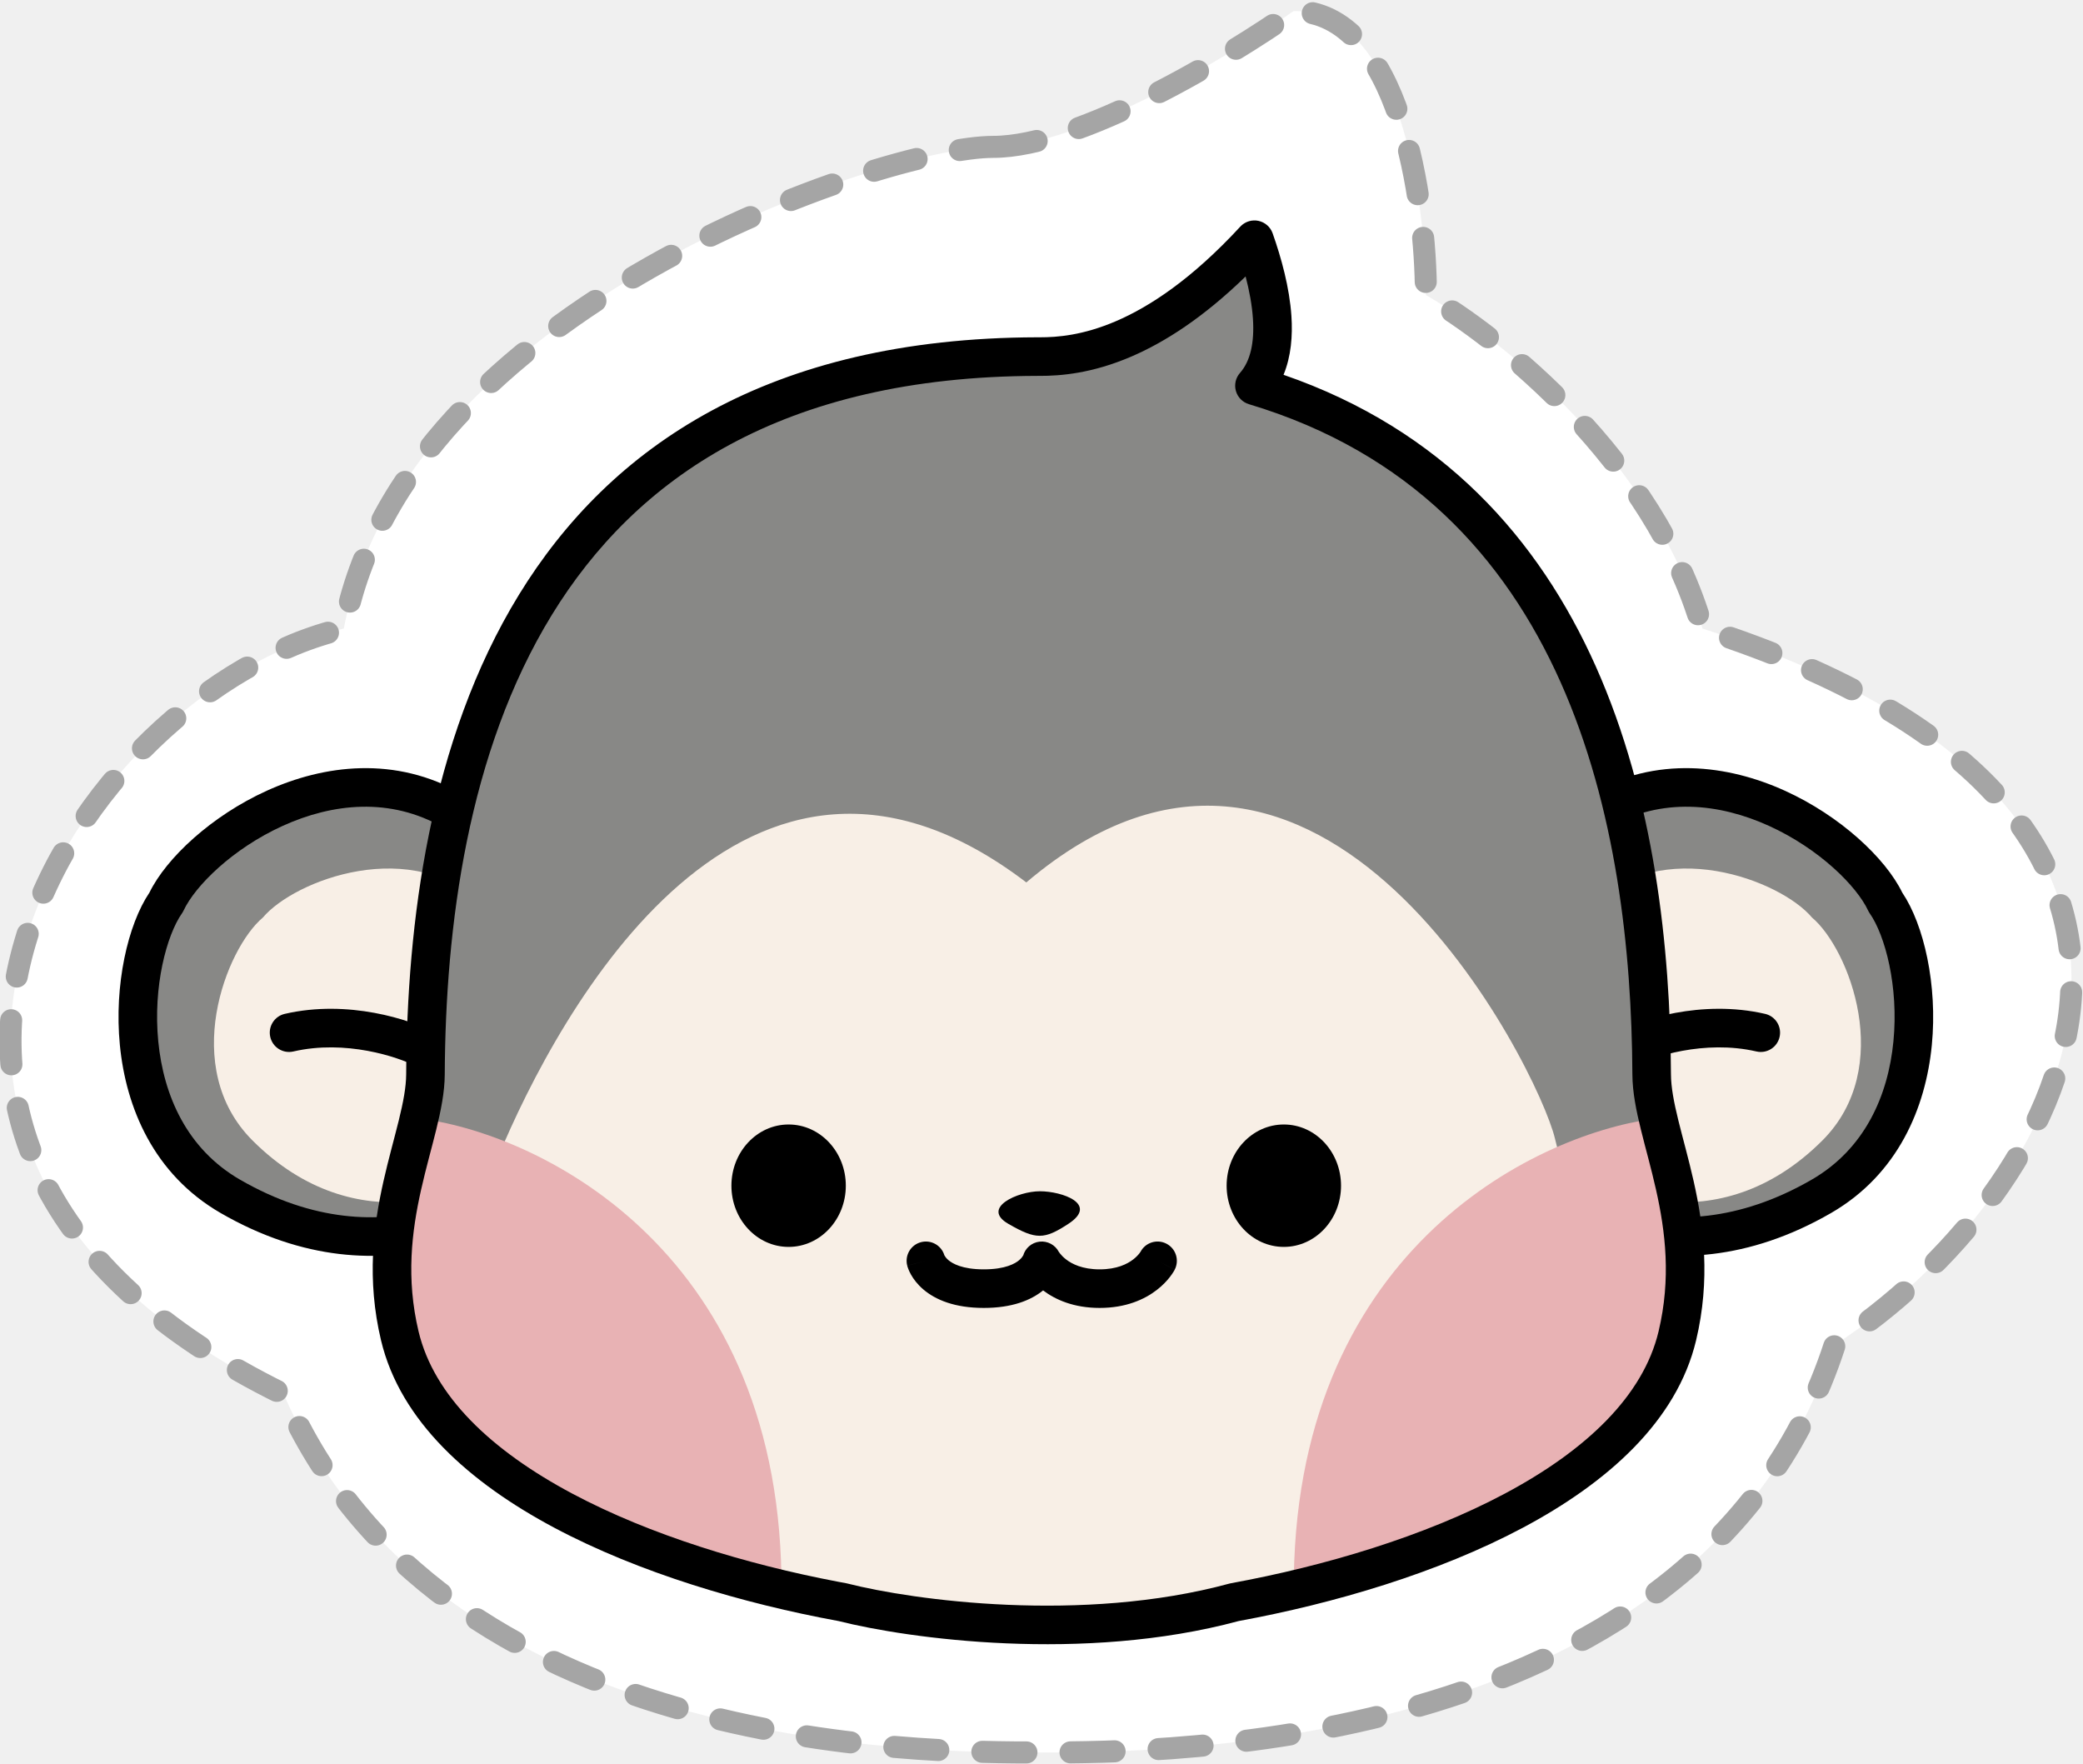
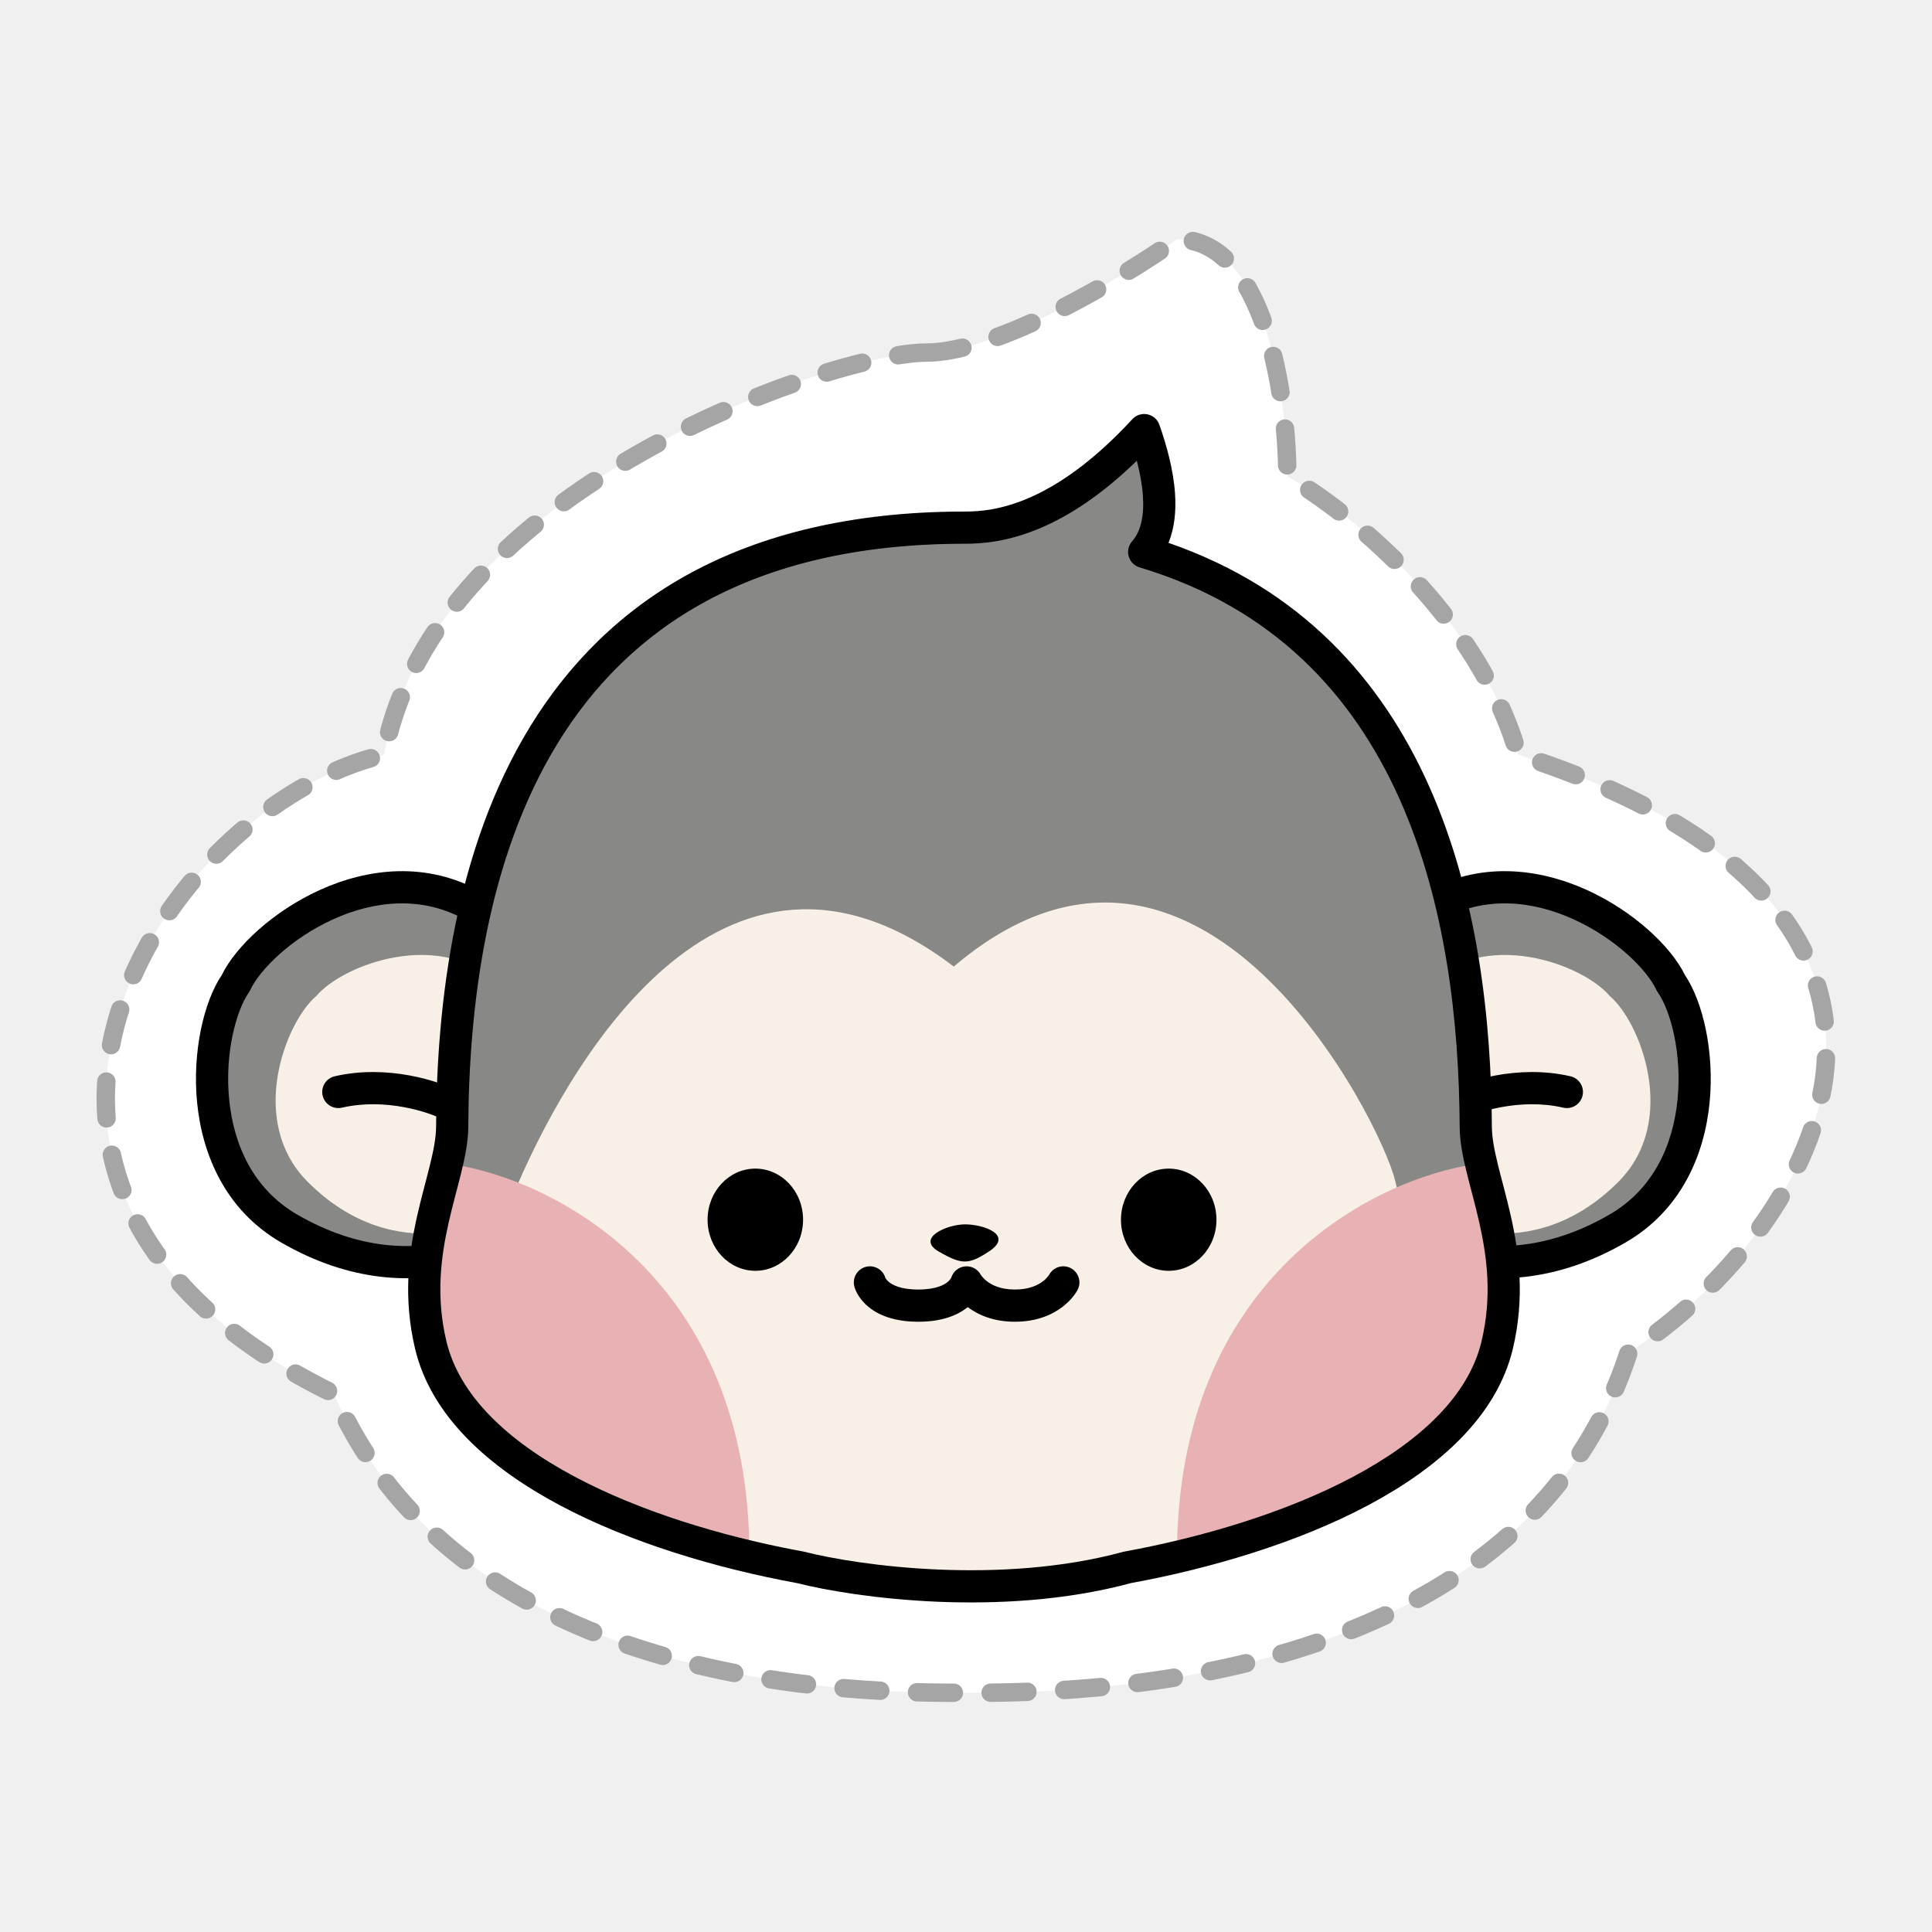
- <svg xmlns="http://www.w3.org/2000/svg" width="378" height="320" viewBox="0 0 378 320" fill="none">
-   <path d="M180.214 26.652C195.923 26.652 223.123 10.217 234.76 2C253.96 2 258.76 36.364 258.76 53.546C271.851 61.017 300.215 83.577 308.942 114.057C413.67 147.674 374.397 217.149 332.942 244.043C308.942 318 210.76 318 188.942 318C167.123 318 79.848 318 51.485 253.007C-40.152 208.184 14.395 125.262 62.395 114.057C73.305 55.787 160.578 26.652 180.214 26.652Z" fill="white" stroke="#A5A5A5" stroke-width="4" stroke-linecap="round" stroke-linejoin="round" stroke-dasharray="8 8" />
-   <path d="M36.563 156.174C44.118 147.315 72.945 136.263 90.618 153.678C116.069 178.757 102.944 207.657 96.18 214.686L96.185 214.69C96.146 214.729 96.104 214.766 96.063 214.806C96.023 214.846 95.986 214.887 95.946 214.925L95.942 214.921C88.809 221.586 59.481 234.52 34.03 209.44C16.357 192.025 27.573 163.619 36.563 156.174Z" fill="#888886" />
-   <path d="M335.95 155.313C344.921 162.852 356.114 191.617 338.478 209.253C313.081 234.65 283.816 221.552 276.698 214.803L276.693 214.808C276.654 214.768 276.616 214.727 276.576 214.686C276.536 214.647 276.494 214.609 276.455 214.569L276.46 214.565C269.71 207.447 256.613 178.182 282.01 152.785C299.645 135.149 328.411 146.341 335.95 155.313Z" fill="#888886" />
-   <path d="M328.816 166.486C335.544 172.141 343.938 193.715 330.712 206.941C311.664 225.989 289.715 216.166 284.377 211.104L284.373 211.108C284.344 211.078 284.315 211.047 284.285 211.016C284.255 210.987 284.224 210.958 284.194 210.929L284.198 210.925C279.136 205.587 269.313 183.638 288.361 164.59C301.587 151.364 323.161 159.758 328.816 166.486Z" fill="#F8EFE6" />
-   <path d="M47.712 166.486C40.984 172.141 32.59 193.715 45.816 206.941C64.864 225.989 86.813 216.166 92.151 211.104L92.155 211.108C92.184 211.078 92.213 211.047 92.242 211.016C92.273 210.987 92.304 210.958 92.333 210.929L92.33 210.925C97.392 205.587 107.215 183.638 88.167 164.59C74.941 151.364 53.367 159.758 47.712 166.486Z" fill="#F8EFE6" />
-   <path d="M188.671 64.706C283.773 64.923 299.466 141.132 299.725 194.959C299.779 206.05 309.318 221.716 304.382 242.416C295.609 279.196 222.051 295.024 188.467 293.917C154.883 295.024 81.325 279.196 72.553 242.416C67.616 221.716 77.154 206.05 77.208 194.959C77.468 141.132 93.161 64.923 188.263 64.706V64.704C188.331 64.704 188.399 64.705 188.466 64.705C188.534 64.705 188.603 64.704 188.671 64.704V64.706Z" fill="#888886" />
-   <path d="M328.765 214.057C338.409 208.489 342.636 198.803 343.596 188.979C344.572 178.991 342.08 169.711 339.297 165.73C339.181 165.564 339.08 165.389 338.995 165.206C336.939 160.805 330.148 154.007 321.01 149.858C312.022 145.777 301.52 144.596 291.876 150.164L291.256 150.526C278.356 158.176 272.329 168.208 269.891 177.603C269.405 179.473 267.494 180.597 265.623 180.111C263.752 179.626 262.629 177.715 263.114 175.844C265.996 164.742 273.126 153.143 287.677 144.51L288.376 144.101C300.579 137.056 313.588 138.8 323.904 143.484C333.924 148.033 342.134 155.683 345.203 161.97C349.114 167.772 351.634 178.707 350.564 189.66C349.462 200.935 344.468 213.074 332.265 220.12C317.243 228.793 303.375 229.229 292.144 226.124C290.281 225.609 289.188 223.681 289.703 221.819C290.218 219.955 292.146 218.862 294.01 219.377C303.513 222.004 315.438 221.752 328.765 214.057Z" fill="black" />
-   <path d="M320.315 183.975C308.755 181.307 297.521 185.043 293.171 187.312C291.457 188.206 290.793 190.32 291.687 192.034C292.581 193.747 294.695 194.412 296.409 193.518C299.801 191.749 309.3 188.618 318.741 190.796C320.625 191.231 322.504 190.056 322.938 188.172C323.373 186.289 322.199 184.41 320.315 183.975Z" fill="black" />
-   <path d="M51.669 183.975C63.23 181.307 74.464 185.043 78.814 187.312C80.527 188.206 81.192 190.32 80.298 192.034C79.404 193.747 77.289 194.412 75.575 193.518C72.184 191.749 62.685 188.618 53.243 190.796C51.36 191.231 49.481 190.056 49.046 188.172C48.611 186.289 49.786 184.41 51.669 183.975Z" fill="black" />
-   <path d="M43.554 214.057C33.91 208.489 29.682 198.803 28.722 188.979C27.746 178.991 30.238 169.711 33.021 165.73C33.137 165.564 33.238 165.389 33.324 165.206C35.38 160.805 42.17 154.007 51.308 149.858C60.297 145.777 70.799 144.596 80.443 150.164L81.062 150.526C93.962 158.176 99.989 168.208 102.427 177.603C102.913 179.473 104.824 180.597 106.695 180.111C108.566 179.626 109.689 177.715 109.204 175.844C106.323 164.742 99.192 153.143 84.641 144.51L83.943 144.101C71.739 137.056 58.73 138.8 48.414 143.484C38.395 148.033 30.185 155.683 27.116 161.97C23.204 167.772 20.685 178.707 21.755 189.66C22.857 200.935 27.85 213.074 40.054 220.12C55.076 228.793 68.944 229.229 80.175 226.124C82.037 225.609 83.13 223.681 82.615 221.819C82.1 219.955 80.172 218.862 78.309 219.377C68.805 222.004 56.88 221.752 43.554 214.057Z" fill="black" />
-   <path d="M188.672 64.706C283.774 64.923 299.467 141.132 299.727 194.959C299.78 206.05 309.319 221.717 304.382 242.416C295.609 279.197 222.048 295.025 188.465 293.917C154.88 295.023 81.325 279.195 72.553 242.416C67.616 221.717 77.155 206.05 77.209 194.959C77.469 141.132 93.162 64.923 188.264 64.706V64.704C188.331 64.704 188.399 64.705 188.467 64.705C188.535 64.705 188.604 64.704 188.672 64.704V64.706Z" fill="#F8EFE6" />
-   <path d="M186.245 160.123C135.253 121.249 101.428 183.347 90.321 210.104C79.214 249.484 101.428 265.135 119.098 283.31C57 260.086 70.126 217.677 77.194 198.998C75.68 181.832 81.233 57.131 186.245 63.694C195.78 64.29 206.439 63.694 227.825 43.5C234.711 57.131 229.663 63.694 227.825 70.762C293.285 90.894 298.555 147.664 299.839 198.998C317.509 250.998 282.169 276.242 252.382 283.31C299.334 264.63 285.198 219.192 282.169 206.57C279.139 193.949 239.76 114.685 186.245 160.123Z" fill="#888886" />
-   <path d="M141.817 288.863C142.221 227.472 98.567 206.066 76.689 203.036C71.641 210.778 69.225 236.862 73.155 244.94C82.243 263.62 93.35 273.717 141.817 288.863Z" fill="#E8B2B4" />
-   <path d="M234.78 288.863C234.376 227.472 278.029 206.066 299.907 203.036C304.955 210.778 307.371 236.862 303.441 244.94C294.353 263.62 283.246 273.717 234.78 288.863Z" fill="#E8B2B4" />
-   <path d="M225.232 40.963C226.059 40.177 227.223 39.84 228.349 40.072C229.551 40.32 230.536 41.178 230.944 42.335C232.506 46.761 234.008 52.152 234.354 57.371C234.588 60.904 234.308 64.657 232.921 68.011C261.818 77.984 279.286 97.882 289.543 120.828C300.24 144.758 303.116 172.014 303.226 194.942C303.238 197.274 303.754 199.992 304.569 203.306C305.342 206.45 306.452 210.367 307.341 214.316C309.173 222.465 310.428 232.149 307.786 243.227C304.283 257.914 291.666 269.065 276.352 277.216C260.963 285.406 242.134 290.96 224.786 294.148C196.604 301.754 164.809 297.343 152.186 294.155C134.828 290.968 115.982 285.412 100.583 277.216C85.269 269.065 72.651 257.914 69.148 243.227C66.506 232.149 67.762 222.465 69.594 214.316C70.483 210.367 71.592 206.45 72.365 203.306C73.18 199.992 73.697 197.274 73.709 194.942C73.84 167.813 77.84 134.526 94.187 107.898C110.7 81.001 139.541 61.342 188.161 61.206C188.195 61.205 188.229 61.204 188.263 61.204C188.311 61.204 188.356 61.205 188.389 61.205H188.545C188.578 61.205 188.624 61.204 188.672 61.204C188.692 61.204 188.713 61.205 188.733 61.205C191.811 61.208 196.491 60.866 202.521 58.276C208.615 55.659 216.259 50.672 225.071 41.126L225.232 40.963ZM226.04 50.164C218.337 57.656 211.347 62.103 205.284 64.708C198.115 67.787 192.415 68.214 188.664 68.206C188.644 68.206 188.623 68.204 188.603 68.204C188.544 68.204 188.69 68.205 188.471 68.205H188.464C188.244 68.205 188.393 68.204 188.331 68.204C188.311 68.204 188.291 68.206 188.271 68.206C141.846 68.312 115.317 86.86 100.153 111.56C84.813 136.548 80.838 168.279 80.709 194.975C80.693 198.19 79.996 201.589 79.163 204.978C78.287 208.539 77.31 211.911 76.424 215.852C74.707 223.484 73.663 231.983 75.958 241.603C78.757 253.339 89.159 263.205 103.871 271.036C118.01 278.561 135.479 283.849 151.962 286.993L153.553 287.29L153.786 287.342C165.691 290.371 196.373 294.609 223.095 287.355L223.382 287.29C240.326 284.188 258.468 278.804 273.063 271.036C287.775 263.205 298.178 253.339 300.977 241.603C303.272 231.983 302.226 223.484 300.51 215.852C299.624 211.911 298.648 208.539 297.772 204.978C296.938 201.589 296.242 198.19 296.226 194.975C296.118 172.479 293.278 146.339 283.152 123.685C273.081 101.156 255.828 82.09 226.638 73.341C225.495 72.998 224.606 72.096 224.278 70.949C223.95 69.802 224.23 68.566 225.019 67.672C226.893 65.548 227.659 62.21 227.369 57.834C227.204 55.349 226.71 52.732 226.04 50.164Z" fill="black" />
-   <path d="M153.49 215.153C153.49 221.287 148.842 226.26 143.109 226.26C137.376 226.26 132.729 221.287 132.729 215.153C132.729 209.019 137.376 204.046 143.109 204.046C148.842 204.046 153.49 209.019 153.49 215.153Z" fill="black" />
-   <path d="M243.355 215.153C243.355 221.287 238.708 226.26 232.975 226.26C227.242 226.26 222.594 221.287 222.594 215.153C222.594 209.019 227.242 204.046 232.975 204.046C238.708 204.046 243.355 209.019 243.355 215.153Z" fill="black" />
-   <path d="M167.152 225.395C168.968 224.928 170.818 225.976 171.365 227.749C171.373 227.768 171.392 227.806 171.422 227.861C171.51 228.017 171.708 228.315 172.098 228.649C172.826 229.272 174.598 230.333 178.532 230.333C182.467 230.333 184.24 229.272 184.968 228.649C185.358 228.315 185.556 228.017 185.644 227.861C185.685 227.787 185.703 227.743 185.705 227.738C185.704 227.74 185.699 227.754 185.691 227.781C185.686 227.795 185.68 227.813 185.674 227.835C185.671 227.846 185.668 227.858 185.664 227.871C185.663 227.878 185.66 227.884 185.658 227.891C185.657 227.894 185.656 227.898 185.655 227.902C185.655 227.903 185.655 227.906 185.654 227.907V227.908C186.018 226.503 187.211 225.468 188.653 225.306C190.095 225.145 191.486 225.889 192.152 227.177C192.15 227.175 192.15 227.172 192.149 227.17C192.146 227.166 192.144 227.161 192.142 227.157C192.138 227.15 192.134 227.143 192.131 227.138C192.125 227.127 192.121 227.119 192.119 227.116C192.116 227.111 192.122 227.12 192.137 227.144C192.167 227.191 192.232 227.292 192.338 227.429C192.551 227.703 192.917 228.113 193.466 228.536C194.522 229.35 196.405 230.333 199.553 230.333C202.701 230.333 204.584 229.35 205.64 228.536C206.189 228.113 206.555 227.703 206.768 227.429C206.874 227.292 206.94 227.191 206.97 227.144C206.984 227.121 206.99 227.111 206.986 227.116C206.985 227.119 206.981 227.127 206.975 227.138C206.972 227.143 206.968 227.15 206.964 227.157C206.962 227.161 206.96 227.166 206.957 227.17C206.956 227.172 206.955 227.175 206.954 227.177C207.84 225.463 209.947 224.789 211.663 225.671C213.382 226.555 214.059 228.665 213.176 230.384L210.063 228.784C213.059 230.325 213.171 230.384 213.174 230.388C213.174 230.389 213.173 230.391 213.172 230.392C213.171 230.395 213.169 230.398 213.167 230.401C213.164 230.406 213.162 230.412 213.158 230.418C213.152 230.431 213.144 230.445 213.136 230.46C213.12 230.491 213.1 230.526 213.077 230.566C213.032 230.645 212.974 230.744 212.903 230.859C212.759 231.087 212.561 231.381 212.3 231.718C211.779 232.39 211.001 233.243 209.912 234.081C207.692 235.792 204.32 237.333 199.553 237.333C194.854 237.333 191.512 235.834 189.29 234.153C187.059 235.962 183.636 237.333 178.532 237.333C173.255 237.333 169.771 235.87 167.548 233.969C166.463 233.041 165.76 232.077 165.317 231.286C165.096 230.893 164.94 230.544 164.832 230.266C164.778 230.127 164.737 230.004 164.704 229.902C164.688 229.85 164.674 229.804 164.662 229.763C164.656 229.742 164.651 229.723 164.646 229.705C164.643 229.696 164.641 229.687 164.639 229.679C164.638 229.675 164.637 229.671 164.636 229.667C164.635 229.665 164.634 229.662 164.634 229.661C164.633 229.658 164.656 229.65 168.023 228.784L164.633 229.656C164.152 227.783 165.279 225.876 167.152 225.395ZM171.41 227.908C171.41 227.908 171.41 227.903 171.409 227.902C171.408 227.898 171.407 227.894 171.406 227.891C171.405 227.884 171.403 227.878 171.402 227.871C171.398 227.858 171.395 227.846 171.392 227.835C171.385 227.813 171.38 227.795 171.375 227.781C171.374 227.777 171.373 227.774 171.372 227.772C171.386 227.817 171.398 227.862 171.41 227.908Z" fill="black" />
-   <path d="M182.991 222.079C188.029 224.98 189.48 224.942 193.869 222.079C199.404 218.47 192.724 216.163 188.716 216.163C184.708 216.163 177.952 219.178 182.991 222.079Z" fill="black" />
+ <svg xmlns="http://www.w3.org/2000/svg" width="420" height="420" viewBox="0 0 420 420" fill="none">
+   <path d="M201.306 76.653C217.015 76.653 244.216 60.218 255.852 52C275.052 52 279.852 86.364 279.852 103.546C292.943 111.017 321.307 133.577 330.034 164.057C434.762 197.674 395.489 267.149 354.034 294.043C330.034 368 231.852 368 210.034 368C188.215 368 100.941 368 72.578 303.007C-19.059 258.184 35.487 175.262 83.488 164.057C94.397 105.787 181.67 76.653 201.306 76.653Z" fill="white" stroke="#A5A5A5" stroke-width="4" stroke-linecap="round" stroke-linejoin="round" stroke-dasharray="8 8" />
+   <path d="M57.656 206.174C65.211 197.315 94.037 186.263 111.71 203.678C137.162 228.757 124.036 257.657 117.273 264.686L117.277 264.69C117.238 264.729 117.196 264.766 117.156 264.806C117.116 264.846 117.078 264.887 117.038 264.925L117.034 264.921C109.901 271.586 80.573 284.52 55.122 259.44C37.449 242.025 48.665 213.619 57.656 206.174Z" fill="#888886" />
+   <path d="M357.042 205.313C366.014 212.852 377.206 241.617 359.57 259.253C334.173 284.65 304.908 271.552 297.79 264.803L297.786 264.808C297.746 264.768 297.708 264.727 297.669 264.686C297.628 264.646 297.586 264.609 297.547 264.569L297.552 264.565C290.803 257.447 277.705 228.181 303.102 202.784C320.738 185.149 349.503 196.341 357.042 205.313Z" fill="#888886" />
+   <path d="M349.908 216.486C356.636 222.141 365.031 243.715 351.804 256.941C332.756 275.989 310.807 266.166 305.469 261.104L305.465 261.108C305.436 261.078 305.408 261.047 305.378 261.016C305.347 260.987 305.316 260.958 305.287 260.929L305.29 260.925C300.228 255.587 290.405 233.638 309.453 214.59C322.68 201.364 344.254 209.758 349.908 216.486Z" fill="#F8EFE6" />
+   <path d="M68.805 216.486C62.076 222.141 53.682 243.715 66.908 256.941C85.956 275.989 107.905 266.166 113.244 261.104L113.247 261.108C113.276 261.078 113.305 261.047 113.335 261.016C113.365 260.987 113.396 260.958 113.426 260.929L113.422 260.925C118.484 255.587 128.307 233.638 109.259 214.59C96.033 201.364 74.459 209.758 68.805 216.486Z" fill="#F8EFE6" />
+   <path d="M209.764 114.706C304.865 114.923 320.558 191.132 320.818 244.959C320.871 256.05 330.411 271.716 325.474 292.416C316.702 329.196 243.144 345.024 209.559 343.917C175.976 345.024 102.418 329.196 93.645 292.416C88.708 271.716 98.247 256.05 98.3 244.959C98.56 191.132 114.253 114.923 209.355 114.706V114.704C209.423 114.704 209.491 114.705 209.559 114.705C209.627 114.705 209.695 114.704 209.764 114.704V114.706Z" fill="#888886" />
+   <path d="M349.857 264.057C359.501 258.489 363.729 248.803 364.689 238.979C365.665 228.991 363.173 219.711 360.389 215.73C360.274 215.564 360.173 215.389 360.087 215.206C358.031 210.805 351.24 204.007 342.102 199.858C333.114 195.777 322.612 194.596 312.968 200.164L312.348 200.526C299.449 208.176 293.421 218.208 290.983 227.603C290.498 229.473 288.587 230.597 286.716 230.111C284.845 229.626 283.721 227.715 284.207 225.844C287.088 214.742 294.218 203.143 308.769 194.51L309.468 194.101C321.671 187.056 334.681 188.8 344.996 193.484C355.016 198.033 363.226 205.683 366.295 211.97C370.206 217.772 372.726 228.707 371.656 239.66C370.554 250.935 365.56 263.074 353.357 270.12C338.335 278.793 324.467 279.229 313.236 276.124C311.373 275.609 310.28 273.681 310.795 271.819C311.31 269.955 313.239 268.862 315.102 269.377C324.605 272.004 336.53 271.752 349.857 264.057Z" fill="black" />
+   <path d="M341.408 233.975C329.847 231.307 318.613 235.043 314.263 237.312C312.55 238.206 311.885 240.32 312.779 242.034C313.673 243.747 315.788 244.412 317.501 243.518C320.893 241.749 330.392 238.618 339.833 240.796C341.717 241.231 343.596 240.056 344.031 238.172C344.465 236.289 343.291 234.41 341.408 233.975Z" fill="black" />
+   <path d="M72.761 233.975C84.322 231.307 95.556 235.043 99.906 237.312C101.619 238.206 102.284 240.32 101.39 242.034C100.496 243.747 98.381 244.412 96.668 243.518C93.276 241.749 83.777 238.618 74.335 240.796C72.452 241.231 70.573 240.056 70.138 238.172C69.704 236.289 70.878 234.41 72.761 233.975Z" fill="black" />
+   <path d="M64.646 264.057C55.002 258.489 50.774 248.803 49.814 238.979C48.838 228.991 51.33 219.711 54.114 215.73C54.229 215.564 54.33 215.389 54.416 215.206C56.472 210.805 63.263 204.007 72.401 199.858C81.389 195.777 91.891 194.596 101.535 200.164L102.155 200.526C115.054 208.176 121.082 218.208 123.52 227.603C124.005 229.473 125.916 230.597 127.787 230.111C129.658 229.626 130.782 227.715 130.296 225.844C127.415 214.742 120.285 203.143 105.734 194.51L105.035 194.101C92.832 187.056 79.822 188.8 69.507 193.484C59.487 198.033 51.277 205.683 48.208 211.97C44.297 217.772 41.777 228.707 42.847 239.66C43.949 250.935 48.943 263.074 61.146 270.12C76.168 278.793 90.036 279.229 101.267 276.124C103.13 275.609 104.223 273.681 103.708 271.819C103.193 269.955 101.264 268.862 99.401 269.377C89.898 272.004 77.973 271.752 64.646 264.057Z" fill="black" />
+   <path d="M209.764 114.706C304.866 114.923 320.559 191.132 320.819 244.959C320.873 256.05 330.411 271.717 325.474 292.416C316.702 329.197 243.14 345.025 209.557 343.917C175.972 345.023 102.417 329.195 93.645 292.416C88.708 271.717 98.248 256.05 98.301 244.959C98.561 191.132 114.254 114.923 209.356 114.706V114.704C209.424 114.704 209.491 114.705 209.559 114.705C209.627 114.705 209.696 114.704 209.764 114.704V114.706Z" fill="#F8EFE6" />
+   <path d="M207.337 210.123C156.346 171.249 122.52 233.347 111.413 260.104C100.306 299.484 122.52 315.135 140.19 333.31C78.092 310.086 91.218 267.677 98.287 248.998C96.772 231.832 102.325 107.131 207.337 113.694C216.872 114.29 227.531 113.694 248.917 93.5C255.804 107.131 250.755 113.694 248.917 120.762C314.377 140.894 319.648 197.664 320.931 248.998C338.601 300.998 303.261 326.242 273.474 333.31C320.426 314.63 306.29 269.192 303.261 256.57C300.232 243.949 260.852 164.685 207.337 210.123Z" fill="#888886" />
+   <path d="M162.909 338.863C163.313 277.472 119.659 256.066 97.782 253.036C92.733 260.778 90.318 286.862 94.248 294.94C103.335 313.62 114.442 323.717 162.909 338.863Z" fill="#E8B2B4" />
+   <path d="M255.872 338.863C255.468 277.472 299.122 256.066 320.999 253.036C326.048 260.778 328.463 286.862 324.533 294.94C315.446 313.62 304.339 323.717 255.872 338.863Z" fill="#E8B2B4" />
+   <path d="M246.324 90.963C247.151 90.177 248.315 89.84 249.442 90.072C250.643 90.32 251.628 91.178 252.036 92.335C253.599 96.761 255.101 102.152 255.446 107.371C255.681 110.904 255.4 114.657 254.013 118.011C282.91 127.984 300.378 147.882 310.635 170.828C321.332 194.758 324.208 222.014 324.319 244.942C324.33 247.274 324.846 249.992 325.661 253.306C326.435 256.45 327.545 260.367 328.433 264.316C330.265 272.465 331.52 282.149 328.878 293.227C325.375 307.914 312.759 319.065 297.445 327.216C282.056 335.406 263.226 340.96 245.878 344.148C217.696 351.754 185.901 347.343 173.279 344.155C155.92 340.968 137.075 335.412 121.675 327.216C106.361 319.065 93.743 307.914 90.24 293.227C87.598 282.149 88.854 272.465 90.687 264.316C91.575 260.367 92.684 256.45 93.457 253.306C94.273 249.992 94.79 247.274 94.801 244.942C94.932 217.813 98.933 184.526 115.279 157.898C131.792 131.001 160.633 111.342 209.253 111.206C209.287 111.205 209.321 111.204 209.356 111.204C209.403 111.204 209.449 111.205 209.482 111.205H209.637C209.67 111.205 209.716 111.204 209.764 111.204C209.784 111.204 209.805 111.204 209.825 111.205C212.903 111.208 217.583 110.866 223.613 108.276C229.707 105.659 237.352 100.672 246.163 91.126L246.324 90.963ZM247.132 100.164C239.429 107.656 232.439 112.104 226.376 114.708C219.207 117.787 213.508 118.214 209.756 118.206C209.736 118.206 209.716 118.204 209.695 118.204C209.636 118.204 209.782 118.205 209.564 118.205H209.556C209.337 118.205 209.485 118.204 209.423 118.204C209.403 118.204 209.383 118.206 209.363 118.206C162.938 118.312 136.409 136.86 121.245 161.56C105.905 186.548 101.93 218.279 101.801 244.975C101.785 248.19 101.089 251.589 100.255 254.978C99.379 258.539 98.402 261.911 97.516 265.852C95.8 273.484 94.755 281.983 97.05 291.603C99.849 303.339 110.251 313.205 124.963 321.036C139.102 328.561 156.571 333.849 173.054 336.993L174.646 337.29L174.878 337.342C186.783 340.371 217.465 344.609 244.188 337.355L244.474 337.29C261.418 334.188 279.56 328.804 294.155 321.036C308.868 313.205 319.27 303.339 322.07 291.603C324.364 281.983 323.319 273.484 321.603 265.852C320.717 261.911 319.74 258.539 318.864 254.978C318.031 251.589 317.334 248.19 317.319 244.975C317.21 222.479 314.371 196.339 304.244 173.685C294.174 151.156 276.92 132.09 247.731 123.341C246.588 122.998 245.698 122.096 245.37 120.949C245.043 119.802 245.322 118.566 246.112 117.672C247.985 115.548 248.751 112.21 248.461 107.834C248.297 105.349 247.802 102.732 247.132 100.164Z" fill="black" />
+   <path d="M174.582 265.153C174.582 271.287 169.935 276.26 164.202 276.26C158.469 276.26 153.821 271.287 153.821 265.153C153.821 259.019 158.469 254.046 164.202 254.046C169.935 254.046 174.582 259.019 174.582 265.153Z" fill="black" />
+   <path d="M264.447 265.153C264.447 271.287 259.8 276.26 254.067 276.26C248.334 276.26 243.687 271.287 243.687 265.153C243.687 259.019 248.334 254.046 254.067 254.046C259.8 254.046 264.447 259.019 264.447 265.153Z" fill="black" />
+   <path d="M188.244 275.395C190.061 274.928 191.91 275.976 192.458 277.749C192.466 277.768 192.484 277.806 192.514 277.861C192.602 278.017 192.8 278.315 193.19 278.649C193.919 279.272 195.69 280.333 199.625 280.333C203.56 280.333 205.332 279.272 206.06 278.649C206.45 278.315 206.648 278.017 206.736 277.861C206.777 277.787 206.795 277.743 206.798 277.738C206.796 277.74 206.791 277.754 206.783 277.781C206.778 277.795 206.773 277.813 206.766 277.835C206.763 277.846 206.76 277.858 206.757 277.871C206.755 277.878 206.752 277.884 206.751 277.891C206.75 277.894 206.749 277.898 206.748 277.902C206.747 277.903 206.747 277.906 206.747 277.907V277.908C207.11 276.503 208.303 275.468 209.746 275.306C211.187 275.145 212.578 275.889 213.244 277.177C213.243 277.175 213.242 277.172 213.241 277.17C213.239 277.166 213.236 277.161 213.234 277.157C213.23 277.15 213.226 277.143 213.223 277.138C213.217 277.127 213.213 277.119 213.212 277.116C213.208 277.111 213.215 277.12 213.229 277.144C213.259 277.191 213.324 277.292 213.43 277.429C213.643 277.703 214.009 278.113 214.558 278.536C215.614 279.35 217.497 280.333 220.645 280.333C223.793 280.333 225.676 279.35 226.732 278.536C227.281 278.113 227.647 277.703 227.86 277.429C227.966 277.292 228.032 277.191 228.062 277.144C228.077 277.121 228.082 277.111 228.079 277.116C228.077 277.119 228.073 277.127 228.067 277.138C228.064 277.143 228.06 277.15 228.056 277.157C228.054 277.161 228.052 277.166 228.049 277.17C228.048 277.172 228.048 277.175 228.047 277.177C228.932 275.463 231.039 274.789 232.756 275.671C234.475 276.555 235.152 278.665 234.268 280.384L231.155 278.784C234.152 280.325 234.263 280.384 234.266 280.388C234.266 280.389 234.265 280.391 234.264 280.392C234.263 280.395 234.261 280.398 234.259 280.401C234.257 280.406 234.254 280.412 234.251 280.418C234.244 280.431 234.236 280.445 234.228 280.46C234.212 280.491 234.192 280.526 234.17 280.566C234.124 280.645 234.066 280.744 233.995 280.859C233.852 281.087 233.653 281.381 233.392 281.718C232.871 282.39 232.093 283.243 231.005 284.081C228.784 285.792 225.412 287.333 220.645 287.333C215.946 287.333 212.604 285.834 210.382 284.153C208.151 285.962 204.728 287.333 199.625 287.333C194.347 287.333 190.864 285.87 188.64 283.969C187.555 283.041 186.852 282.077 186.409 281.286C186.188 280.893 186.032 280.544 185.924 280.266C185.871 280.127 185.829 280.004 185.797 279.902C185.78 279.85 185.766 279.804 185.755 279.763C185.749 279.742 185.743 279.723 185.738 279.705C185.736 279.696 185.733 279.687 185.731 279.679C185.73 279.675 185.729 279.671 185.728 279.667C185.728 279.665 185.726 279.662 185.726 279.661C185.726 279.658 185.748 279.65 189.115 278.784L185.725 279.656C185.244 277.783 186.372 275.876 188.244 275.395ZM192.503 277.908C192.502 277.908 192.502 277.903 192.502 277.902C192.501 277.898 192.5 277.894 192.499 277.891C192.497 277.884 192.496 277.878 192.494 277.871C192.49 277.858 192.487 277.846 192.484 277.835C192.478 277.813 192.472 277.795 192.467 277.781C192.466 277.777 192.465 277.774 192.465 277.772C192.478 277.817 192.491 277.862 192.503 277.908Z" fill="black" />
+   <path d="M204.083 272.079C209.121 274.98 210.572 274.942 214.962 272.079C220.496 268.47 213.816 266.163 209.809 266.163C205.801 266.163 199.045 269.178 204.083 272.079Z" fill="black" />
</svg>
